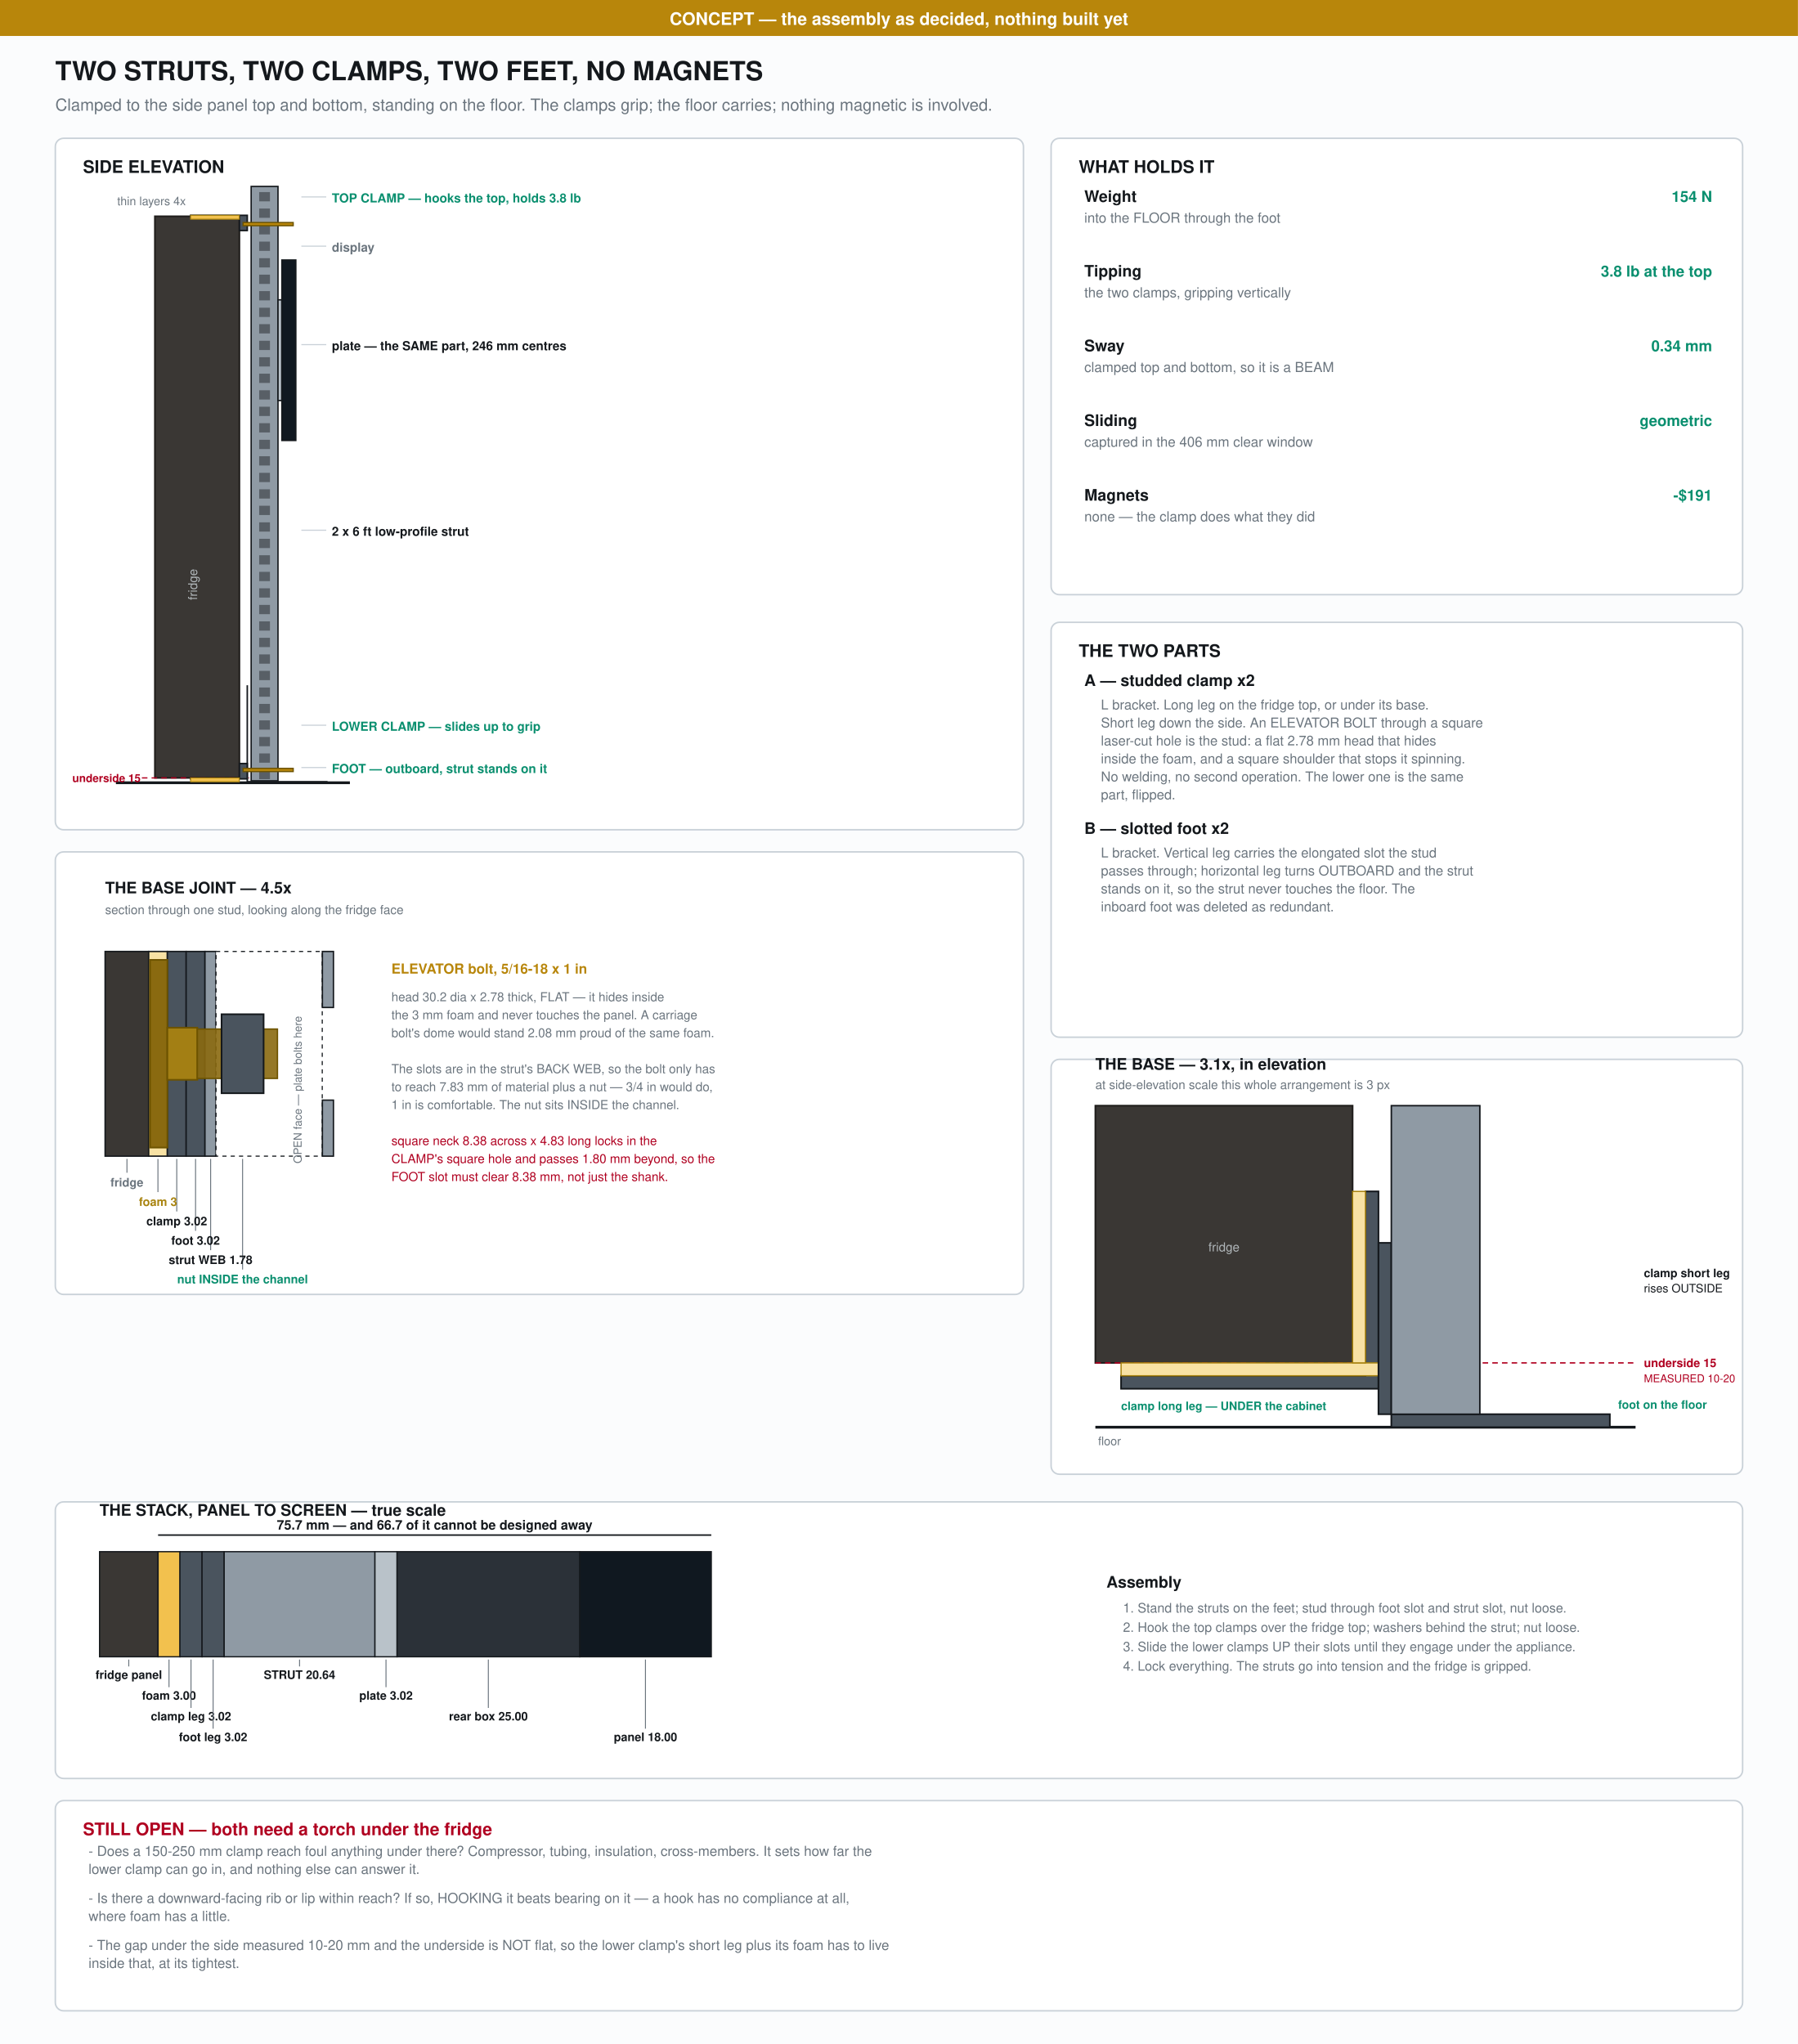
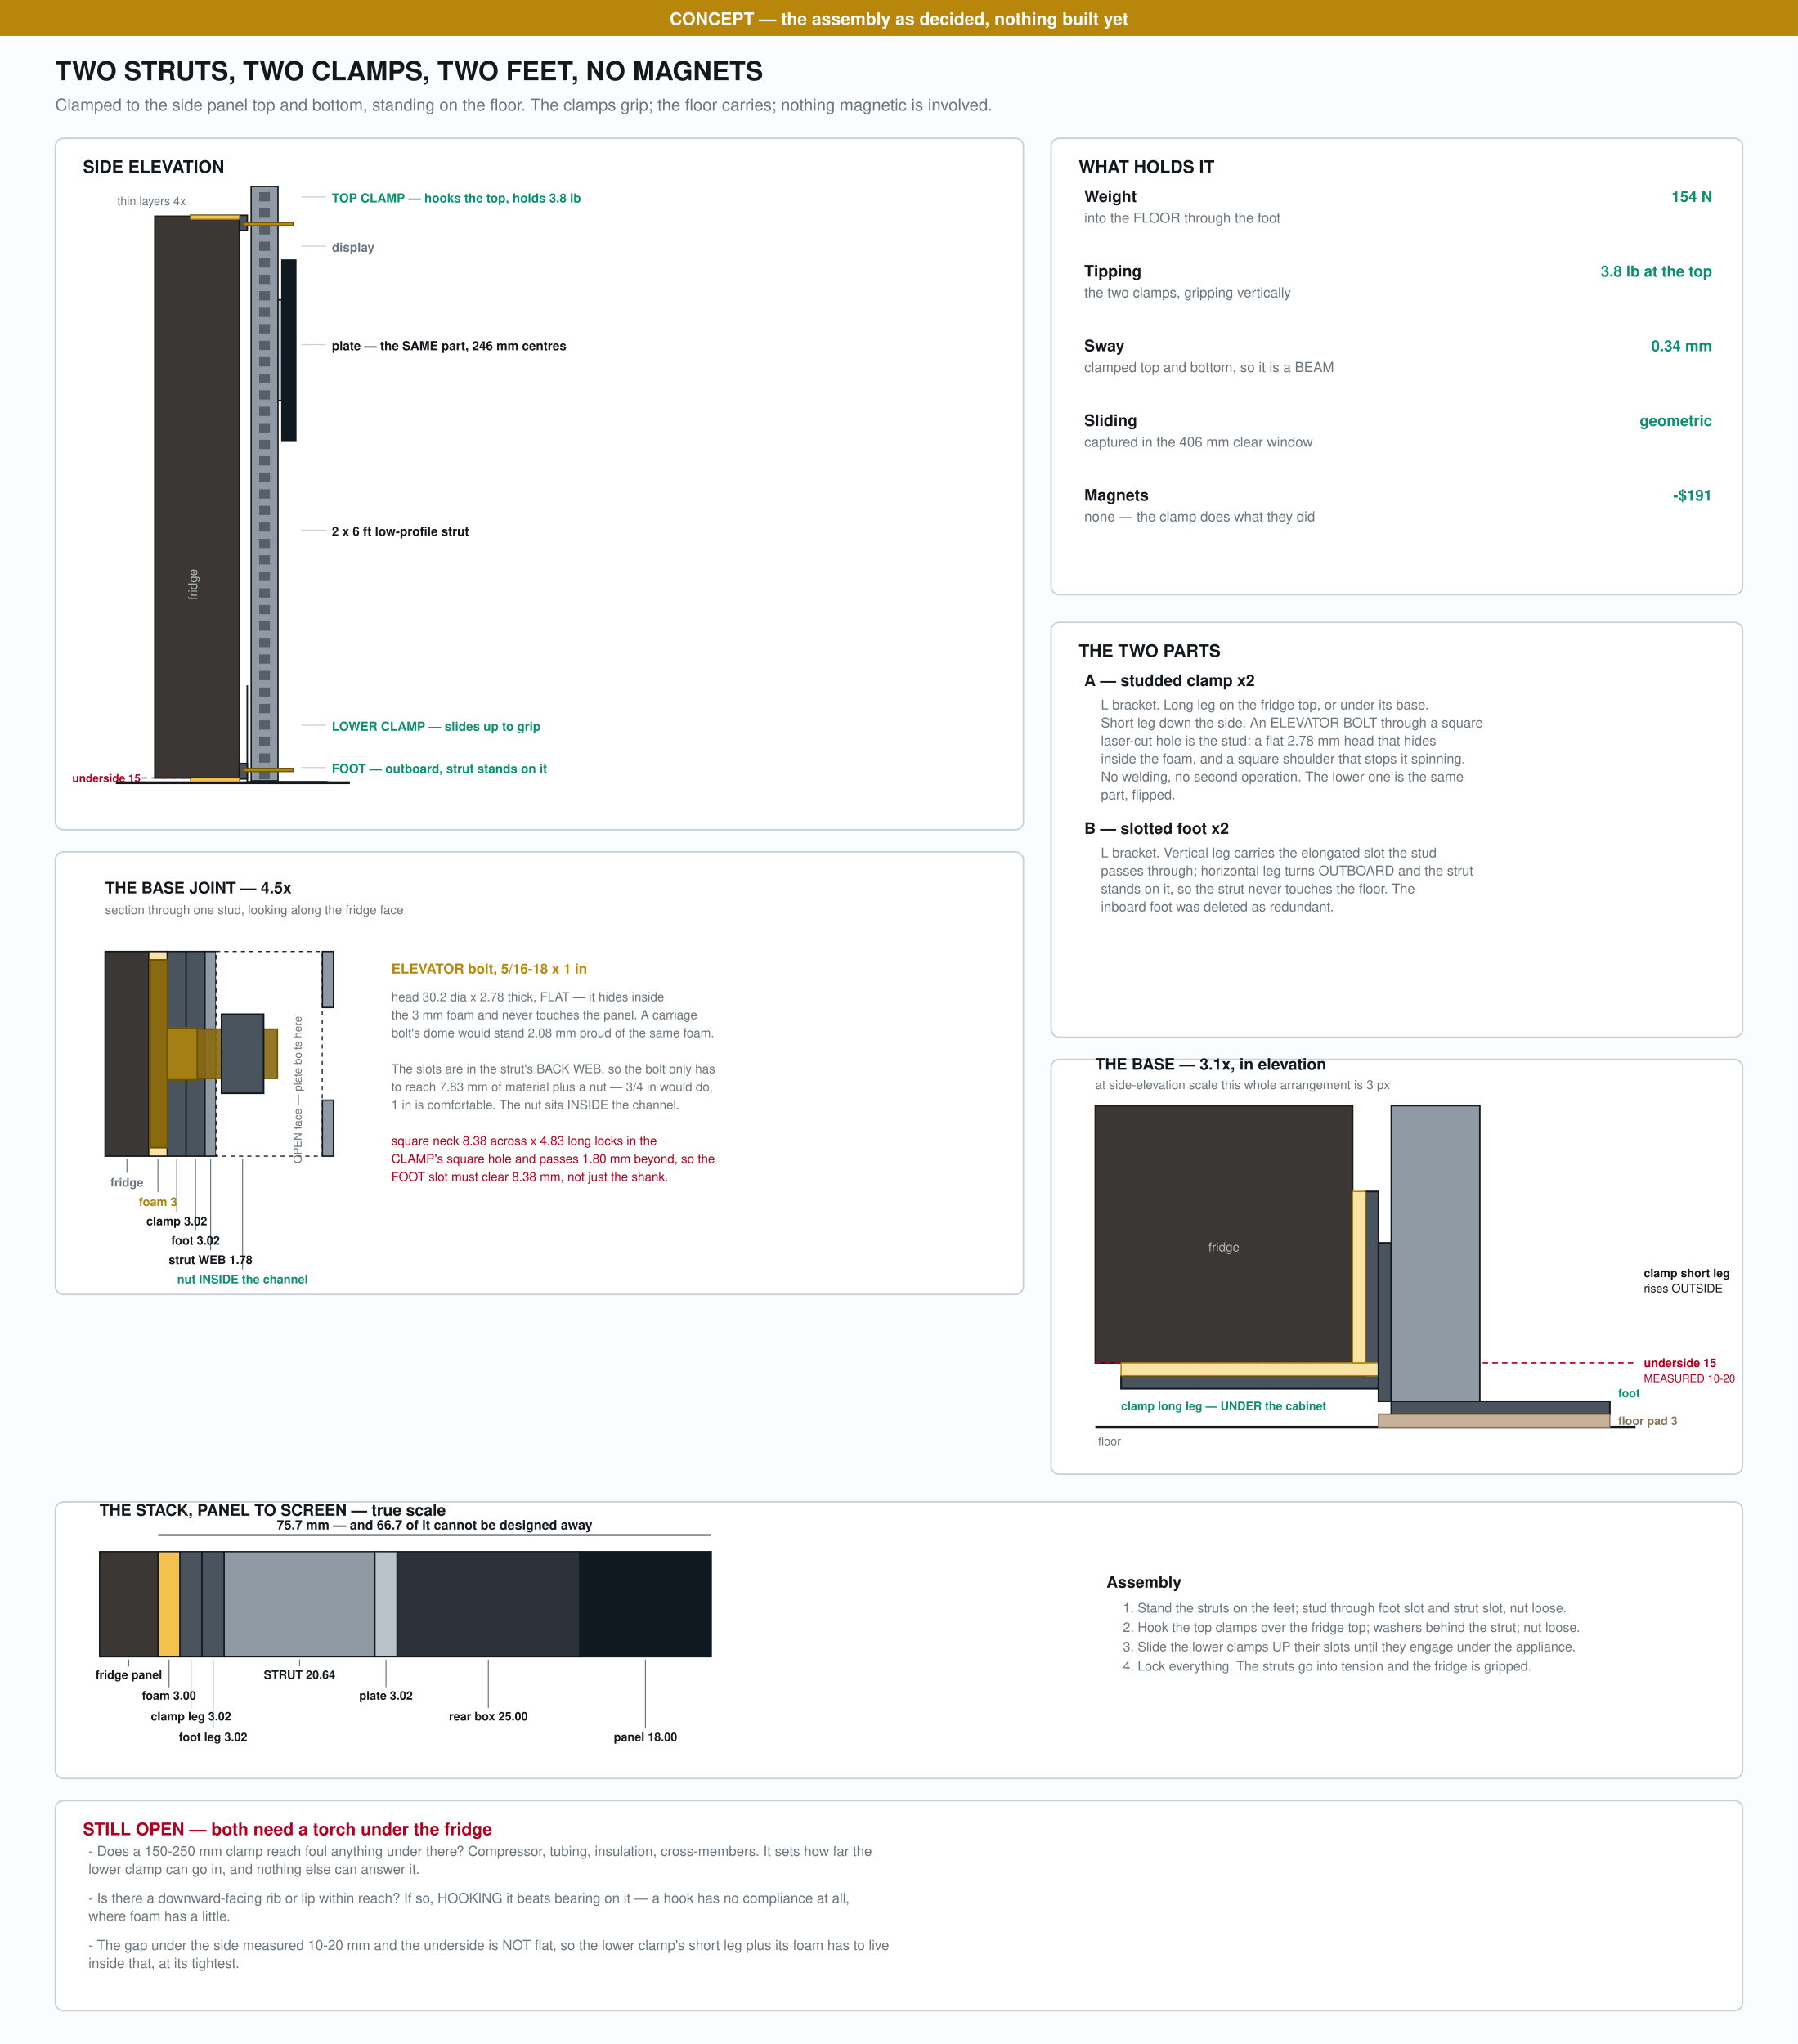
<svg xmlns="http://www.w3.org/2000/svg" width="1300" height="1478" viewBox="0 0 1300 1478">
  <rect width="1300" height="1478" fill="#fbfcfd" />
  <rect width="1300" height="26" fill="#b8860b" />
  <text x="650.00" y="18.00" font-family="Helvetica,Arial,sans-serif" font-size="12.5" text-anchor="middle" fill="#fff" font-weight="bold">CONCEPT — the assembly as decided, nothing built yet</text>
  <text x="40.00" y="58.00" font-family="Helvetica,Arial,sans-serif" font-size="19" text-anchor="start" fill="#14181c" font-weight="bold">TWO STRUTS, TWO CLAMPS, TWO FEET, NO MAGNETS</text>
  <text x="40.00" y="80.00" font-family="Helvetica,Arial,sans-serif" font-size="12" text-anchor="start" fill="#6b757e" font-weight="normal">Clamped to the side panel top and bottom, standing on the floor. The clamps grip; the floor carries; nothing magnetic is involved.</text>
  <rect x="40.0" y="100.0" width="700.0" height="500.0" rx="6" fill="#fff" stroke="#c9d1d8" stroke-width="1.1" />
  <text x="60.00" y="125.00" font-family="Helvetica,Arial,sans-serif" font-size="12.5" text-anchor="start" fill="#14181c" font-weight="bold">SIDE ELEVATION</text>
  <line x1="83.8" y1="566.0" x2="253.0" y2="566.0" stroke="#14181c" stroke-width="2" />
  <rect x="112.0" y="156.4" width="61.1" height="406.1" fill="#3a3734" stroke="#1f1d1b" stroke-width="1.2" />
  <line x1="102.6" y1="562.5" x2="180.1" y2="562.5" stroke="#b00020" stroke-width="0.9" stroke-dasharray="4 3" />
  <text x="101.66" y="565.48" font-family="Helvetica,Arial,sans-serif" font-size="8.0" text-anchor="end" fill="#b00020" font-weight="bold">underside 15</text>
  <text x="142.55" y="422.63" font-family="Helvetica,Arial,sans-serif" font-size="9" text-anchor="middle" fill="#b0b6b9" font-weight="normal" transform="rotate(-90.0 142.55 422.63)">fridge</text>
  <rect x="181.6" y="134.8" width="19.4" height="429.8" fill="#8f9aa4" stroke="#14181c" stroke-width="1" />
  <rect x="187.4" y="556.7" width="7.8" height="6.7" fill="#14181c" fill-opacity="0.45" />
  <rect x="187.4" y="544.8" width="7.8" height="6.7" fill="#14181c" fill-opacity="0.45" />
  <rect x="187.4" y="532.9" width="7.8" height="6.7" fill="#14181c" fill-opacity="0.45" />
  <rect x="187.4" y="520.9" width="7.8" height="6.7" fill="#14181c" fill-opacity="0.45" />
  <rect x="187.4" y="509.0" width="7.8" height="6.7" fill="#14181c" fill-opacity="0.45" />
  <rect x="187.4" y="497.1" width="7.8" height="6.7" fill="#14181c" fill-opacity="0.45" />
  <rect x="187.4" y="485.1" width="7.8" height="6.7" fill="#14181c" fill-opacity="0.45" />
  <rect x="187.4" y="473.2" width="7.8" height="6.7" fill="#14181c" fill-opacity="0.45" />
  <rect x="187.4" y="461.2" width="7.8" height="6.7" fill="#14181c" fill-opacity="0.45" />
  <rect x="187.4" y="449.3" width="7.8" height="6.7" fill="#14181c" fill-opacity="0.45" />
  <rect x="187.4" y="437.4" width="7.8" height="6.7" fill="#14181c" fill-opacity="0.45" />
  <rect x="187.4" y="425.4" width="7.8" height="6.7" fill="#14181c" fill-opacity="0.45" />
  <rect x="187.4" y="413.5" width="7.8" height="6.7" fill="#14181c" fill-opacity="0.45" />
  <rect x="187.4" y="401.5" width="7.8" height="6.7" fill="#14181c" fill-opacity="0.45" />
  <rect x="187.4" y="389.6" width="7.8" height="6.7" fill="#14181c" fill-opacity="0.45" />
  <rect x="187.4" y="377.7" width="7.8" height="6.7" fill="#14181c" fill-opacity="0.45" />
  <rect x="187.4" y="365.7" width="7.8" height="6.7" fill="#14181c" fill-opacity="0.45" />
  <rect x="187.4" y="353.8" width="7.8" height="6.7" fill="#14181c" fill-opacity="0.45" />
  <rect x="187.4" y="341.9" width="7.8" height="6.7" fill="#14181c" fill-opacity="0.45" />
  <rect x="187.4" y="329.9" width="7.8" height="6.7" fill="#14181c" fill-opacity="0.45" />
  <rect x="187.4" y="318.0" width="7.8" height="6.7" fill="#14181c" fill-opacity="0.45" />
  <rect x="187.4" y="306.0" width="7.8" height="6.7" fill="#14181c" fill-opacity="0.45" />
  <rect x="187.4" y="294.1" width="7.8" height="6.7" fill="#14181c" fill-opacity="0.45" />
  <rect x="187.4" y="282.2" width="7.8" height="6.7" fill="#14181c" fill-opacity="0.45" />
  <rect x="187.4" y="270.2" width="7.8" height="6.7" fill="#14181c" fill-opacity="0.45" />
  <rect x="187.4" y="258.3" width="7.8" height="6.7" fill="#14181c" fill-opacity="0.45" />
  <rect x="187.4" y="246.4" width="7.8" height="6.7" fill="#14181c" fill-opacity="0.45" />
  <rect x="187.4" y="234.4" width="7.8" height="6.7" fill="#14181c" fill-opacity="0.45" />
  <rect x="187.4" y="222.5" width="7.8" height="6.7" fill="#14181c" fill-opacity="0.45" />
  <rect x="187.4" y="210.5" width="7.8" height="6.7" fill="#14181c" fill-opacity="0.45" />
  <rect x="187.4" y="198.6" width="7.8" height="6.7" fill="#14181c" fill-opacity="0.45" />
  <rect x="187.4" y="186.7" width="7.8" height="6.7" fill="#14181c" fill-opacity="0.45" />
  <rect x="187.4" y="174.7" width="7.8" height="6.7" fill="#14181c" fill-opacity="0.45" />
  <rect x="187.4" y="162.8" width="7.8" height="6.7" fill="#14181c" fill-opacity="0.45" />
  <rect x="187.4" y="150.8" width="7.8" height="6.7" fill="#14181c" fill-opacity="0.45" />
  <rect x="187.4" y="138.9" width="7.8" height="6.7" fill="#14181c" fill-opacity="0.45" />
  <path d="M178.8 495.5 L178.8 565.3 L236.3 565.3 L236.3 566.0 L178.8 566.0 Z" fill="#4a545e" stroke="#14181c" stroke-width="1.1" />
  <path d="M173.1 156.4 L137.8 156.4 L137.8 155.7 L178.8 155.7 L178.8 166.7 L173.1 166.7 Z" fill="#4a545e" stroke="#14181c" stroke-width="1.1" />
  <rect x="137.8" y="155.7" width="35.2" height="2.8" fill="#f2c14e" stroke="#a8830f" stroke-width="0.7" />
  <rect x="175.8" y="160.9" width="36.2" height="2.3" fill="#b8860b" stroke="#6d5300" stroke-width="0.9" />
  <path d="M173.1 562.5 L137.8 562.5 L137.8 563.2 L178.8 563.2 L178.8 552.1 L173.1 552.1 Z" fill="#4a545e" stroke="#14181c" stroke-width="1.1" />
  <rect x="137.8" y="562.5" width="35.2" height="2.8" fill="#f2c14e" stroke="#a8830f" stroke-width="0.7" />
  <rect x="175.8" y="555.6" width="36.2" height="2.3" fill="#b8860b" stroke="#6d5300" stroke-width="0.9" />
  <rect x="201.0" y="216.8" width="2.8" height="72.8" fill="#b9c2c9" stroke="#14181c" stroke-width="1" />
  <rect x="203.8" y="188.0" width="10.1" height="130.5" fill="#101820" stroke="#14181c" stroke-width="1" />
  <line x1="217.9" y1="142.4" x2="235.9" y2="142.4" stroke="#c9d1d8" stroke-width="0.8" />
  <line x1="217.9" y1="178.0" x2="235.9" y2="178.0" stroke="#c9d1d8" stroke-width="0.8" />
  <line x1="217.9" y1="249.2" x2="235.9" y2="249.2" stroke="#c9d1d8" stroke-width="0.8" />
  <line x1="217.9" y1="383.4" x2="235.9" y2="383.4" stroke="#c9d1d8" stroke-width="0.8" />
  <line x1="217.9" y1="524.4" x2="235.9" y2="524.4" stroke="#c9d1d8" stroke-width="0.8" />
  <line x1="217.9" y1="555.0" x2="235.9" y2="555.0" stroke="#c9d1d8" stroke-width="0.8" />
  <text x="239.95" y="146.38" font-family="Helvetica,Arial,sans-serif" font-size="9.0" text-anchor="start" fill="#0a8f6f" font-weight="bold">TOP CLAMP — hooks the top, holds 3.8 lb</text>
  <text x="239.95" y="181.98" font-family="Helvetica,Arial,sans-serif" font-size="9.0" text-anchor="start" fill="#6b757e" font-weight="bold">display</text>
  <text x="239.95" y="253.22" font-family="Helvetica,Arial,sans-serif" font-size="9.0" text-anchor="start" fill="#14181c" font-weight="bold">plate — the SAME part, 246 mm centres</text>
  <text x="239.95" y="387.40" font-family="Helvetica,Arial,sans-serif" font-size="9.0" text-anchor="start" fill="#14181c" font-weight="bold">2 x 6 ft low-profile strut</text>
  <text x="239.95" y="528.40" font-family="Helvetica,Arial,sans-serif" font-size="9.0" text-anchor="start" fill="#0a8f6f" font-weight="bold">LOWER CLAMP — slides up to grip</text>
  <text x="239.95" y="558.95" font-family="Helvetica,Arial,sans-serif" font-size="9.0" text-anchor="start" fill="#0a8f6f" font-weight="bold">FOOT — outboard, strut stands on it</text>
  <text x="84.74" y="148.38" font-family="Helvetica,Arial,sans-serif" font-size="8.5" text-anchor="start" fill="#6b757e" font-weight="normal">thin layers 4x</text>
  <rect x="760.0" y="100.0" width="500.0" height="330.0" rx="6" fill="#fff" stroke="#c9d1d8" stroke-width="1.1" />
  <text x="780.00" y="125.00" font-family="Helvetica,Arial,sans-serif" font-size="12.5" text-anchor="start" fill="#14181c" font-weight="bold">WHAT HOLDS IT</text>
  <text x="784.00" y="146.00" font-family="Helvetica,Arial,sans-serif" font-size="11.5" text-anchor="start" fill="#14181c" font-weight="bold">Weight</text>
  <text x="784.00" y="161.00" font-family="Helvetica,Arial,sans-serif" font-size="10" text-anchor="start" fill="#6b757e" font-weight="normal">into the FLOOR through the foot</text>
  <text x="1238.00" y="146.00" font-family="Helvetica,Arial,sans-serif" font-size="11" text-anchor="end" fill="#0a8f6f" font-weight="bold">154 N</text>
  <text x="784.00" y="200.00" font-family="Helvetica,Arial,sans-serif" font-size="11.5" text-anchor="start" fill="#14181c" font-weight="bold">Tipping</text>
  <text x="784.00" y="215.00" font-family="Helvetica,Arial,sans-serif" font-size="10" text-anchor="start" fill="#6b757e" font-weight="normal">the two clamps, gripping vertically</text>
  <text x="1238.00" y="200.00" font-family="Helvetica,Arial,sans-serif" font-size="11" text-anchor="end" fill="#0a8f6f" font-weight="bold">3.8 lb at the top</text>
  <text x="784.00" y="254.00" font-family="Helvetica,Arial,sans-serif" font-size="11.5" text-anchor="start" fill="#14181c" font-weight="bold">Sway</text>
  <text x="784.00" y="269.00" font-family="Helvetica,Arial,sans-serif" font-size="10" text-anchor="start" fill="#6b757e" font-weight="normal">clamped top and bottom, so it is a BEAM</text>
  <text x="1238.00" y="254.00" font-family="Helvetica,Arial,sans-serif" font-size="11" text-anchor="end" fill="#0a8f6f" font-weight="bold">0.34 mm</text>
  <text x="784.00" y="308.00" font-family="Helvetica,Arial,sans-serif" font-size="11.5" text-anchor="start" fill="#14181c" font-weight="bold">Sliding</text>
  <text x="784.00" y="323.00" font-family="Helvetica,Arial,sans-serif" font-size="10" text-anchor="start" fill="#6b757e" font-weight="normal">captured in the 406 mm clear window</text>
  <text x="1238.00" y="308.00" font-family="Helvetica,Arial,sans-serif" font-size="11" text-anchor="end" fill="#0a8f6f" font-weight="bold">geometric</text>
  <text x="784.00" y="362.00" font-family="Helvetica,Arial,sans-serif" font-size="11.5" text-anchor="start" fill="#14181c" font-weight="bold">Magnets</text>
  <text x="784.00" y="377.00" font-family="Helvetica,Arial,sans-serif" font-size="10" text-anchor="start" fill="#6b757e" font-weight="normal">none — the clamp does what they did</text>
  <text x="1238.00" y="362.00" font-family="Helvetica,Arial,sans-serif" font-size="11" text-anchor="end" fill="#0a8f6f" font-weight="bold">-$191</text>
  <rect x="760.0" y="450.0" width="500.0" height="300.0" rx="6" fill="#fff" stroke="#c9d1d8" stroke-width="1.1" />
  <text x="780.00" y="475.00" font-family="Helvetica,Arial,sans-serif" font-size="12.5" text-anchor="start" fill="#14181c" font-weight="bold">THE TWO PARTS</text>
  <rect x="760.0" y="766.0" width="500.0" height="300.0" rx="6" fill="#fff" stroke="#c9d1d8" stroke-width="1.1" />
  <text x="780.00" y="791.00" font-family="Helvetica,Arial,sans-serif" font-size="12.5" text-anchor="start" fill="#14181c" font-weight="bold" />
  <text x="792.00" y="773.50" font-family="Helvetica,Arial,sans-serif" font-size="11.5" text-anchor="start" fill="#14181c" font-weight="bold">THE BASE — 3.1x, in elevation</text>
  <text x="792.00" y="787.50" font-family="Helvetica,Arial,sans-serif" font-size="9" text-anchor="start" fill="#6b757e" font-weight="normal">at side-elevation scale this whole arrangement is 3 px</text>
  <line x1="792.0" y1="1032.0" x2="1182.6" y2="1032.0" stroke="#14181c" stroke-width="2" />
  <text x="794.00" y="1045.00" font-family="Helvetica,Arial,sans-serif" font-size="8.5" text-anchor="start" fill="#6b757e" font-weight="normal">floor</text>
  <rect x="792.0" y="799.5" width="186.0" height="186.0" fill="#3a3734" stroke="#1f1d1b" stroke-width="1.2" />
  <text x="885.00" y="904.90" font-family="Helvetica,Arial,sans-serif" font-size="9" text-anchor="middle" fill="#b0b6b9" font-weight="normal">fridge</text>
  <line x1="792.0" y1="985.5" x2="1182.6" y2="985.5" stroke="#b00020" stroke-width="1" stroke-dasharray="4 3" />
  <path d="M996.7 861.5 L996.7 1004.2 L810.6 1004.2 L810.6 994.8 L987.3 994.8 L987.3 861.5 Z" fill="#4a545e" stroke="#14181c" stroke-width="1.2" />
  <rect x="810.6" y="985.5" width="186.1" height="9.3" fill="#f8e2a4" stroke="#a8830f" stroke-width="0.9" />
  <rect x="978.0" y="861.5" width="9.3" height="124.0" fill="#f8e2a4" stroke="#a8830f" stroke-width="0.9" />
-   <path d="M996.7 898.7 L996.7 1022.6 L1164.0 1022.6 L1164.0 1032.0 L996.7 1032.0 L1006.0 1032.0 L1006.0 898.7 Z" fill="#4a545e" stroke="#14181c" stroke-width="1.2" />
-   <rect x="1006.0" y="799.5" width="64.0" height="223.1" fill="#8f9aa4" stroke="#14181c" stroke-width="1.1" />
+   <path d="M996.7 898.7 L996.7 1013.3 L1164.0 1013.3 L1164.0 1022.7 L996.7 1022.7 L1006.0 1022.7 L1006.0 898.7 Z" fill="#4a545e" stroke="#14181c" stroke-width="1.2" />
+   <rect x="996.7" y="1022.7" width="167.3" height="9.3" fill="#c7b299" stroke="#8a7458" stroke-width="0.9" />
+   <rect x="1006.0" y="799.5" width="64.0" height="213.8" fill="#8f9aa4" stroke="#14181c" stroke-width="1.1" />
  <text x="1188.60" y="988.50" font-family="Helvetica,Arial,sans-serif" font-size="8.5" text-anchor="start" fill="#b00020" font-weight="bold">underside 15</text>
  <text x="1188.60" y="999.50" font-family="Helvetica,Arial,sans-serif" font-size="7.8" text-anchor="start" fill="#b00020" font-weight="normal">MEASURED 10-20</text>
  <text x="810.60" y="1019.60" font-family="Helvetica,Arial,sans-serif" font-size="8.4" text-anchor="start" fill="#0a8f6f" font-weight="bold">clamp long leg — UNDER the cabinet</text>
  <text x="1188.60" y="923.50" font-family="Helvetica,Arial,sans-serif" font-size="8.4" text-anchor="start" fill="#14181c" font-weight="bold">clamp short leg</text>
  <text x="1188.60" y="934.50" font-family="Helvetica,Arial,sans-serif" font-size="8.4" text-anchor="start" fill="#14181c" font-weight="normal">rises OUTSIDE</text>
-   <text x="1170.00" y="1018.63" font-family="Helvetica,Arial,sans-serif" font-size="8.4" text-anchor="start" fill="#0a8f6f" font-weight="bold">foot on the floor</text>
+   <text x="1170.00" y="1010.33" font-family="Helvetica,Arial,sans-serif" font-size="8.4" text-anchor="start" fill="#0a8f6f" font-weight="bold">foot</text>
+   <text x="1170.00" y="1030.35" font-family="Helvetica,Arial,sans-serif" font-size="8.4" text-anchor="start" fill="#8a7458" font-weight="bold">floor pad 3</text>
  <text x="784.00" y="496.00" font-family="Helvetica,Arial,sans-serif" font-size="11.5" text-anchor="start" fill="#14181c" font-weight="bold">A — studded clamp  x2</text>
  <text x="796.00" y="513.00" font-family="Helvetica,Arial,sans-serif" font-size="9.8" text-anchor="start" fill="#6b757e" font-weight="normal">L bracket. Long leg on the fridge top, or under its base.</text>
  <text x="796.00" y="526.00" font-family="Helvetica,Arial,sans-serif" font-size="9.8" text-anchor="start" fill="#6b757e" font-weight="normal">Short leg down the side. An ELEVATOR BOLT through a square</text>
  <text x="796.00" y="539.00" font-family="Helvetica,Arial,sans-serif" font-size="9.8" text-anchor="start" fill="#6b757e" font-weight="normal">laser-cut hole is the stud: a flat 2.78 mm head that hides</text>
  <text x="796.00" y="552.00" font-family="Helvetica,Arial,sans-serif" font-size="9.8" text-anchor="start" fill="#6b757e" font-weight="normal">inside the foam, and a square shoulder that stops it spinning.</text>
  <text x="796.00" y="565.00" font-family="Helvetica,Arial,sans-serif" font-size="9.8" text-anchor="start" fill="#6b757e" font-weight="normal">No welding, no second operation. The lower one is the same</text>
  <text x="796.00" y="578.00" font-family="Helvetica,Arial,sans-serif" font-size="9.8" text-anchor="start" fill="#6b757e" font-weight="normal">part, flipped.</text>
  <text x="784.00" y="603.00" font-family="Helvetica,Arial,sans-serif" font-size="11.5" text-anchor="start" fill="#14181c" font-weight="bold">B — slotted foot  x2</text>
  <text x="796.00" y="620.00" font-family="Helvetica,Arial,sans-serif" font-size="9.8" text-anchor="start" fill="#6b757e" font-weight="normal">L bracket. Vertical leg carries the elongated slot the stud</text>
  <text x="796.00" y="633.00" font-family="Helvetica,Arial,sans-serif" font-size="9.8" text-anchor="start" fill="#6b757e" font-weight="normal">passes through; horizontal leg turns OUTBOARD and the strut</text>
  <text x="796.00" y="646.00" font-family="Helvetica,Arial,sans-serif" font-size="9.8" text-anchor="start" fill="#6b757e" font-weight="normal">stands on it, so the strut never touches the floor. The</text>
  <text x="796.00" y="659.00" font-family="Helvetica,Arial,sans-serif" font-size="9.8" text-anchor="start" fill="#6b757e" font-weight="normal">inboard foot was deleted as redundant.</text>
  <rect x="40.0" y="616.0" width="700.0" height="320.0" rx="6" fill="#fff" stroke="#c9d1d8" stroke-width="1.1" />
  <text x="60.00" y="641.00" font-family="Helvetica,Arial,sans-serif" font-size="12.5" text-anchor="start" fill="#14181c" font-weight="bold" />
  <text x="76.00" y="646.00" font-family="Helvetica,Arial,sans-serif" font-size="11.5" text-anchor="start" fill="#14181c" font-weight="bold">THE BASE JOINT — 4.5x</text>
  <text x="76.00" y="661.00" font-family="Helvetica,Arial,sans-serif" font-size="9" text-anchor="start" fill="#6b757e" font-weight="normal">section through one stud, looking along the fridge face</text>
  <rect x="76.0" y="688.0" width="31.5" height="148.0" fill="#3a3734" stroke="#14181c" stroke-width="1" />
  <rect x="107.5" y="688.0" width="13.5" height="148.0" fill="#f8e2a4" stroke="#14181c" stroke-width="1" />
  <rect x="121.0" y="688.0" width="13.6" height="148.0" fill="#4a545e" stroke="#14181c" stroke-width="1" />
  <rect x="134.6" y="688.0" width="13.6" height="148.0" fill="#4a545e" stroke="#14181c" stroke-width="1" />
  <rect x="148.2" y="688.0" width="8.0" height="148.0" fill="#8f9aa4" stroke="#14181c" stroke-width="1" />
  <rect x="156.2" y="688.0" width="76.8" height="148.0" fill="#fff" stroke="#14181c" stroke-width="0.8" stroke-dasharray="3 3" />
  <rect x="233.1" y="688.0" width="8.0" height="40.5" fill="#8f9aa4" stroke="#14181c" stroke-width="1" />
  <rect x="233.1" y="795.5" width="8.0" height="40.5" fill="#8f9aa4" stroke="#14181c" stroke-width="1" />
  <text x="218.06" y="788.00" font-family="Helvetica,Arial,sans-serif" font-size="8.0" text-anchor="middle" fill="#6b757e" font-weight="normal" transform="rotate(-90.0 218.06 788.00)">OPEN face — plate bolts here</text>
  <rect x="108.5" y="694.1" width="12.5" height="135.7" fill="#8a6a10" stroke="#6d5300" stroke-width="1.2" />
  <rect x="121.0" y="743.1" width="21.7" height="37.7" fill="#a37f14" stroke="#6d5300" stroke-width="1.2" />
  <rect x="142.7" y="744.1" width="57.9" height="35.7" fill="#8a6a10" fill-opacity="0.9" stroke="#6d5300" stroke-width="1" />
  <rect x="160.2" y="733.4" width="30.4" height="57.1" fill="#4a545e" stroke="#14181c" stroke-width="1.2" />
  <line x1="91.8" y1="838.0" x2="91.8" y2="848.0" stroke="#6b757e" stroke-width="0.7" />
  <line x1="114.2" y1="838.0" x2="114.2" y2="862.0" stroke="#6b757e" stroke-width="0.7" />
  <line x1="127.8" y1="838.0" x2="127.8" y2="876.0" stroke="#6b757e" stroke-width="0.7" />
  <line x1="141.4" y1="838.0" x2="141.4" y2="890.0" stroke="#6b757e" stroke-width="0.7" />
  <line x1="152.3" y1="838.0" x2="152.3" y2="904.0" stroke="#6b757e" stroke-width="0.7" />
  <line x1="175.4" y1="838.0" x2="175.4" y2="918.0" stroke="#6b757e" stroke-width="0.7" />
  <text x="91.75" y="858.00" font-family="Helvetica,Arial,sans-serif" font-size="8.6" text-anchor="middle" fill="#6b757e" font-weight="bold">fridge</text>
  <text x="114.25" y="872.00" font-family="Helvetica,Arial,sans-serif" font-size="8.6" text-anchor="middle" fill="#a8830f" font-weight="bold">foam 3</text>
  <text x="127.80" y="886.00" font-family="Helvetica,Arial,sans-serif" font-size="8.6" text-anchor="middle" fill="#14181c" font-weight="bold">clamp 3.02</text>
  <text x="141.40" y="900.00" font-family="Helvetica,Arial,sans-serif" font-size="8.6" text-anchor="middle" fill="#14181c" font-weight="bold">foot 3.02</text>
  <text x="152.25" y="914.00" font-family="Helvetica,Arial,sans-serif" font-size="8.6" text-anchor="middle" fill="#14181c" font-weight="bold">strut WEB 1.78</text>
  <text x="175.39" y="928.00" font-family="Helvetica,Arial,sans-serif" font-size="8.6" text-anchor="middle" fill="#0a8f6f" font-weight="bold">nut INSIDE the channel</text>
  <text x="283.00" y="704.00" font-family="Helvetica,Arial,sans-serif" font-size="10" text-anchor="start" fill="#b8860b" font-weight="bold">ELEVATOR bolt, 5/16-18 x 1 in</text>
  <text x="283.00" y="724.00" font-family="Helvetica,Arial,sans-serif" font-size="9" text-anchor="start" fill="#6b757e" font-weight="normal">head 30.2 dia x 2.78 thick, FLAT — it hides inside</text>
  <text x="283.00" y="737.00" font-family="Helvetica,Arial,sans-serif" font-size="9" text-anchor="start" fill="#6b757e" font-weight="normal">the 3 mm foam and never touches the panel. A carriage</text>
  <text x="283.00" y="750.00" font-family="Helvetica,Arial,sans-serif" font-size="9" text-anchor="start" fill="#6b757e" font-weight="normal">bolt's dome would stand 2.08 mm proud of the same foam.</text>
  <text x="283.00" y="763.00" font-family="Helvetica,Arial,sans-serif" font-size="9" text-anchor="start" fill="#6b757e" font-weight="normal" />
  <text x="283.00" y="776.00" font-family="Helvetica,Arial,sans-serif" font-size="9" text-anchor="start" fill="#6b757e" font-weight="normal">The slots are in the strut's BACK WEB, so the bolt only has</text>
  <text x="283.00" y="789.00" font-family="Helvetica,Arial,sans-serif" font-size="9" text-anchor="start" fill="#6b757e" font-weight="normal">to reach 7.83 mm of material plus a nut — 3/4 in would do,</text>
  <text x="283.00" y="802.00" font-family="Helvetica,Arial,sans-serif" font-size="9" text-anchor="start" fill="#6b757e" font-weight="normal">1 in is comfortable. The nut sits INSIDE the channel.</text>
  <text x="283.00" y="815.00" font-family="Helvetica,Arial,sans-serif" font-size="9" text-anchor="start" fill="#6b757e" font-weight="normal" />
  <text x="283.00" y="828.00" font-family="Helvetica,Arial,sans-serif" font-size="9" text-anchor="start" fill="#b00020" font-weight="normal">square neck 8.38 across x 4.83 long locks in the</text>
  <text x="283.00" y="841.00" font-family="Helvetica,Arial,sans-serif" font-size="9" text-anchor="start" fill="#b00020" font-weight="normal">CLAMP's square hole and passes 1.80 mm beyond, so the</text>
  <text x="283.00" y="854.00" font-family="Helvetica,Arial,sans-serif" font-size="9" text-anchor="start" fill="#b00020" font-weight="normal">FOOT slot must clear 8.38 mm, not just the shank.</text>
  <rect x="40.0" y="1086.0" width="1220.0" height="200.0" rx="6" fill="#fff" stroke="#c9d1d8" stroke-width="1.1" />
  <text x="60.00" y="1111.00" font-family="Helvetica,Arial,sans-serif" font-size="12.5" text-anchor="start" fill="#14181c" font-weight="bold" />
  <text x="72.00" y="1096.00" font-family="Helvetica,Arial,sans-serif" font-size="11.5" text-anchor="start" fill="#14181c" font-weight="bold">THE STACK, PANEL TO SCREEN — true scale</text>
  <rect x="72.0" y="1122.0" width="42.3" height="76" fill="#3a3734" stroke="#14181c" stroke-width="0.9" />
  <line x1="93.1" y1="1200.0" x2="93.1" y2="1205.0" stroke="#6b757e" stroke-width="0.7" />
  <text x="93.13" y="1214.00" font-family="Helvetica,Arial,sans-serif" font-size="8.5" text-anchor="middle" fill="#14181c" font-weight="bold">fridge panel</text>
  <rect x="114.3" y="1122.0" width="15.9" height="76" fill="#f2c14e" stroke="#14181c" stroke-width="0.9" />
  <line x1="122.2" y1="1200.0" x2="122.2" y2="1220.0" stroke="#6b757e" stroke-width="0.7" />
  <text x="122.19" y="1229.00" font-family="Helvetica,Arial,sans-serif" font-size="8.5" text-anchor="middle" fill="#14181c" font-weight="bold">foam 3.00</text>
  <rect x="130.1" y="1122.0" width="16.0" height="76" fill="#4a545e" stroke="#14181c" stroke-width="0.9" />
  <line x1="138.1" y1="1200.0" x2="138.1" y2="1235.0" stroke="#6b757e" stroke-width="0.7" />
  <text x="138.11" y="1244.00" font-family="Helvetica,Arial,sans-serif" font-size="8.5" text-anchor="middle" fill="#14181c" font-weight="bold">clamp leg 3.02</text>
  <rect x="146.1" y="1122.0" width="16.0" height="76" fill="#4a545e" stroke="#14181c" stroke-width="0.9" />
  <line x1="154.1" y1="1200.0" x2="154.1" y2="1250.0" stroke="#6b757e" stroke-width="0.7" />
  <text x="154.08" y="1259.00" font-family="Helvetica,Arial,sans-serif" font-size="8.5" text-anchor="middle" fill="#14181c" font-weight="bold">foot leg 3.02</text>
  <rect x="162.1" y="1122.0" width="109.0" height="76" fill="#8f9aa4" stroke="#14181c" stroke-width="0.9" />
  <line x1="216.6" y1="1200.0" x2="216.6" y2="1205.0" stroke="#6b757e" stroke-width="0.7" />
  <text x="216.58" y="1214.00" font-family="Helvetica,Arial,sans-serif" font-size="8.5" text-anchor="middle" fill="#14181c" font-weight="bold">STRUT 20.64</text>
  <rect x="271.1" y="1122.0" width="16.0" height="76" fill="#b9c2c9" stroke="#14181c" stroke-width="0.9" />
  <line x1="279.1" y1="1200.0" x2="279.1" y2="1220.0" stroke="#6b757e" stroke-width="0.7" />
  <text x="279.09" y="1229.00" font-family="Helvetica,Arial,sans-serif" font-size="8.5" text-anchor="middle" fill="#14181c" font-weight="bold">plate 3.02</text>
  <rect x="287.1" y="1122.0" width="132.1" height="76" fill="#2b3138" stroke="#14181c" stroke-width="0.9" />
  <line x1="353.1" y1="1200.0" x2="353.1" y2="1235.0" stroke="#6b757e" stroke-width="0.7" />
  <text x="353.12" y="1244.00" font-family="Helvetica,Arial,sans-serif" font-size="8.5" text-anchor="middle" fill="#14181c" font-weight="bold">rear box 25.00</text>
  <rect x="419.2" y="1122.0" width="95.1" height="76" fill="#101820" stroke="#14181c" stroke-width="0.9" />
  <line x1="466.7" y1="1200.0" x2="466.7" y2="1250.0" stroke="#6b757e" stroke-width="0.7" />
  <text x="466.72" y="1259.00" font-family="Helvetica,Arial,sans-serif" font-size="8.5" text-anchor="middle" fill="#14181c" font-weight="bold">panel 18.00</text>
  <line x1="114.3" y1="1110.0" x2="514.3" y2="1110.0" stroke="#14181c" stroke-width="1.1" />
  <text x="314.27" y="1106.00" font-family="Helvetica,Arial,sans-serif" font-size="9.5" text-anchor="middle" fill="#14181c" font-weight="bold">75.7 mm — and 66.7 of it cannot be designed away</text>
  <text x="800.00" y="1148.00" font-family="Helvetica,Arial,sans-serif" font-size="11.5" text-anchor="start" fill="#14181c" font-weight="bold">Assembly</text>
  <text x="812.00" y="1166.00" font-family="Helvetica,Arial,sans-serif" font-size="9.5" text-anchor="start" fill="#6b757e" font-weight="normal">1. Stand the struts on the feet; stud through foot slot and strut slot, nut loose.</text>
  <text x="812.00" y="1180.00" font-family="Helvetica,Arial,sans-serif" font-size="9.5" text-anchor="start" fill="#6b757e" font-weight="normal">2. Hook the top clamps over the fridge top; washers behind the strut; nut loose.</text>
  <text x="812.00" y="1194.00" font-family="Helvetica,Arial,sans-serif" font-size="9.5" text-anchor="start" fill="#6b757e" font-weight="normal">3. Slide the lower clamps UP their slots until they engage under the appliance.</text>
  <text x="812.00" y="1208.00" font-family="Helvetica,Arial,sans-serif" font-size="9.5" text-anchor="start" fill="#6b757e" font-weight="normal">4. Lock everything. The struts go into tension and the fridge is gripped.</text>
  <rect x="40.0" y="1302.0" width="1220.0" height="152.0" rx="6" fill="#fff" stroke="#c9d1d8" stroke-width="1.1" />
  <text x="60.00" y="1327.00" font-family="Helvetica,Arial,sans-serif" font-size="12.5" text-anchor="start" fill="#b00020" font-weight="bold">STILL OPEN — both need a torch under the fridge</text>
  <text x="64.00" y="1342.00" font-family="Helvetica,Arial,sans-serif" font-size="10" text-anchor="start" fill="#6b757e" font-weight="normal">- Does a 150-250 mm clamp reach foul anything under there? Compressor, tubing, insulation, cross-members. It sets how far the</text>
  <text x="64.00" y="1355.00" font-family="Helvetica,Arial,sans-serif" font-size="10" text-anchor="start" fill="#6b757e" font-weight="normal">  lower clamp can go in, and nothing else can answer it.</text>
  <text x="64.00" y="1376.00" font-family="Helvetica,Arial,sans-serif" font-size="10" text-anchor="start" fill="#6b757e" font-weight="normal">- Is there a downward-facing rib or lip within reach? If so, HOOKING it beats bearing on it — a hook has no compliance at all,</text>
  <text x="64.00" y="1389.00" font-family="Helvetica,Arial,sans-serif" font-size="10" text-anchor="start" fill="#6b757e" font-weight="normal">  where foam has a little.</text>
  <text x="64.00" y="1410.00" font-family="Helvetica,Arial,sans-serif" font-size="10" text-anchor="start" fill="#6b757e" font-weight="normal">- The gap under the side measured 10-20 mm and the underside is NOT flat, so the lower clamp's short leg plus its foam has to live</text>
  <text x="64.00" y="1423.00" font-family="Helvetica,Arial,sans-serif" font-size="10" text-anchor="start" fill="#6b757e" font-weight="normal">  inside that, at its tightest.</text>
</svg>
